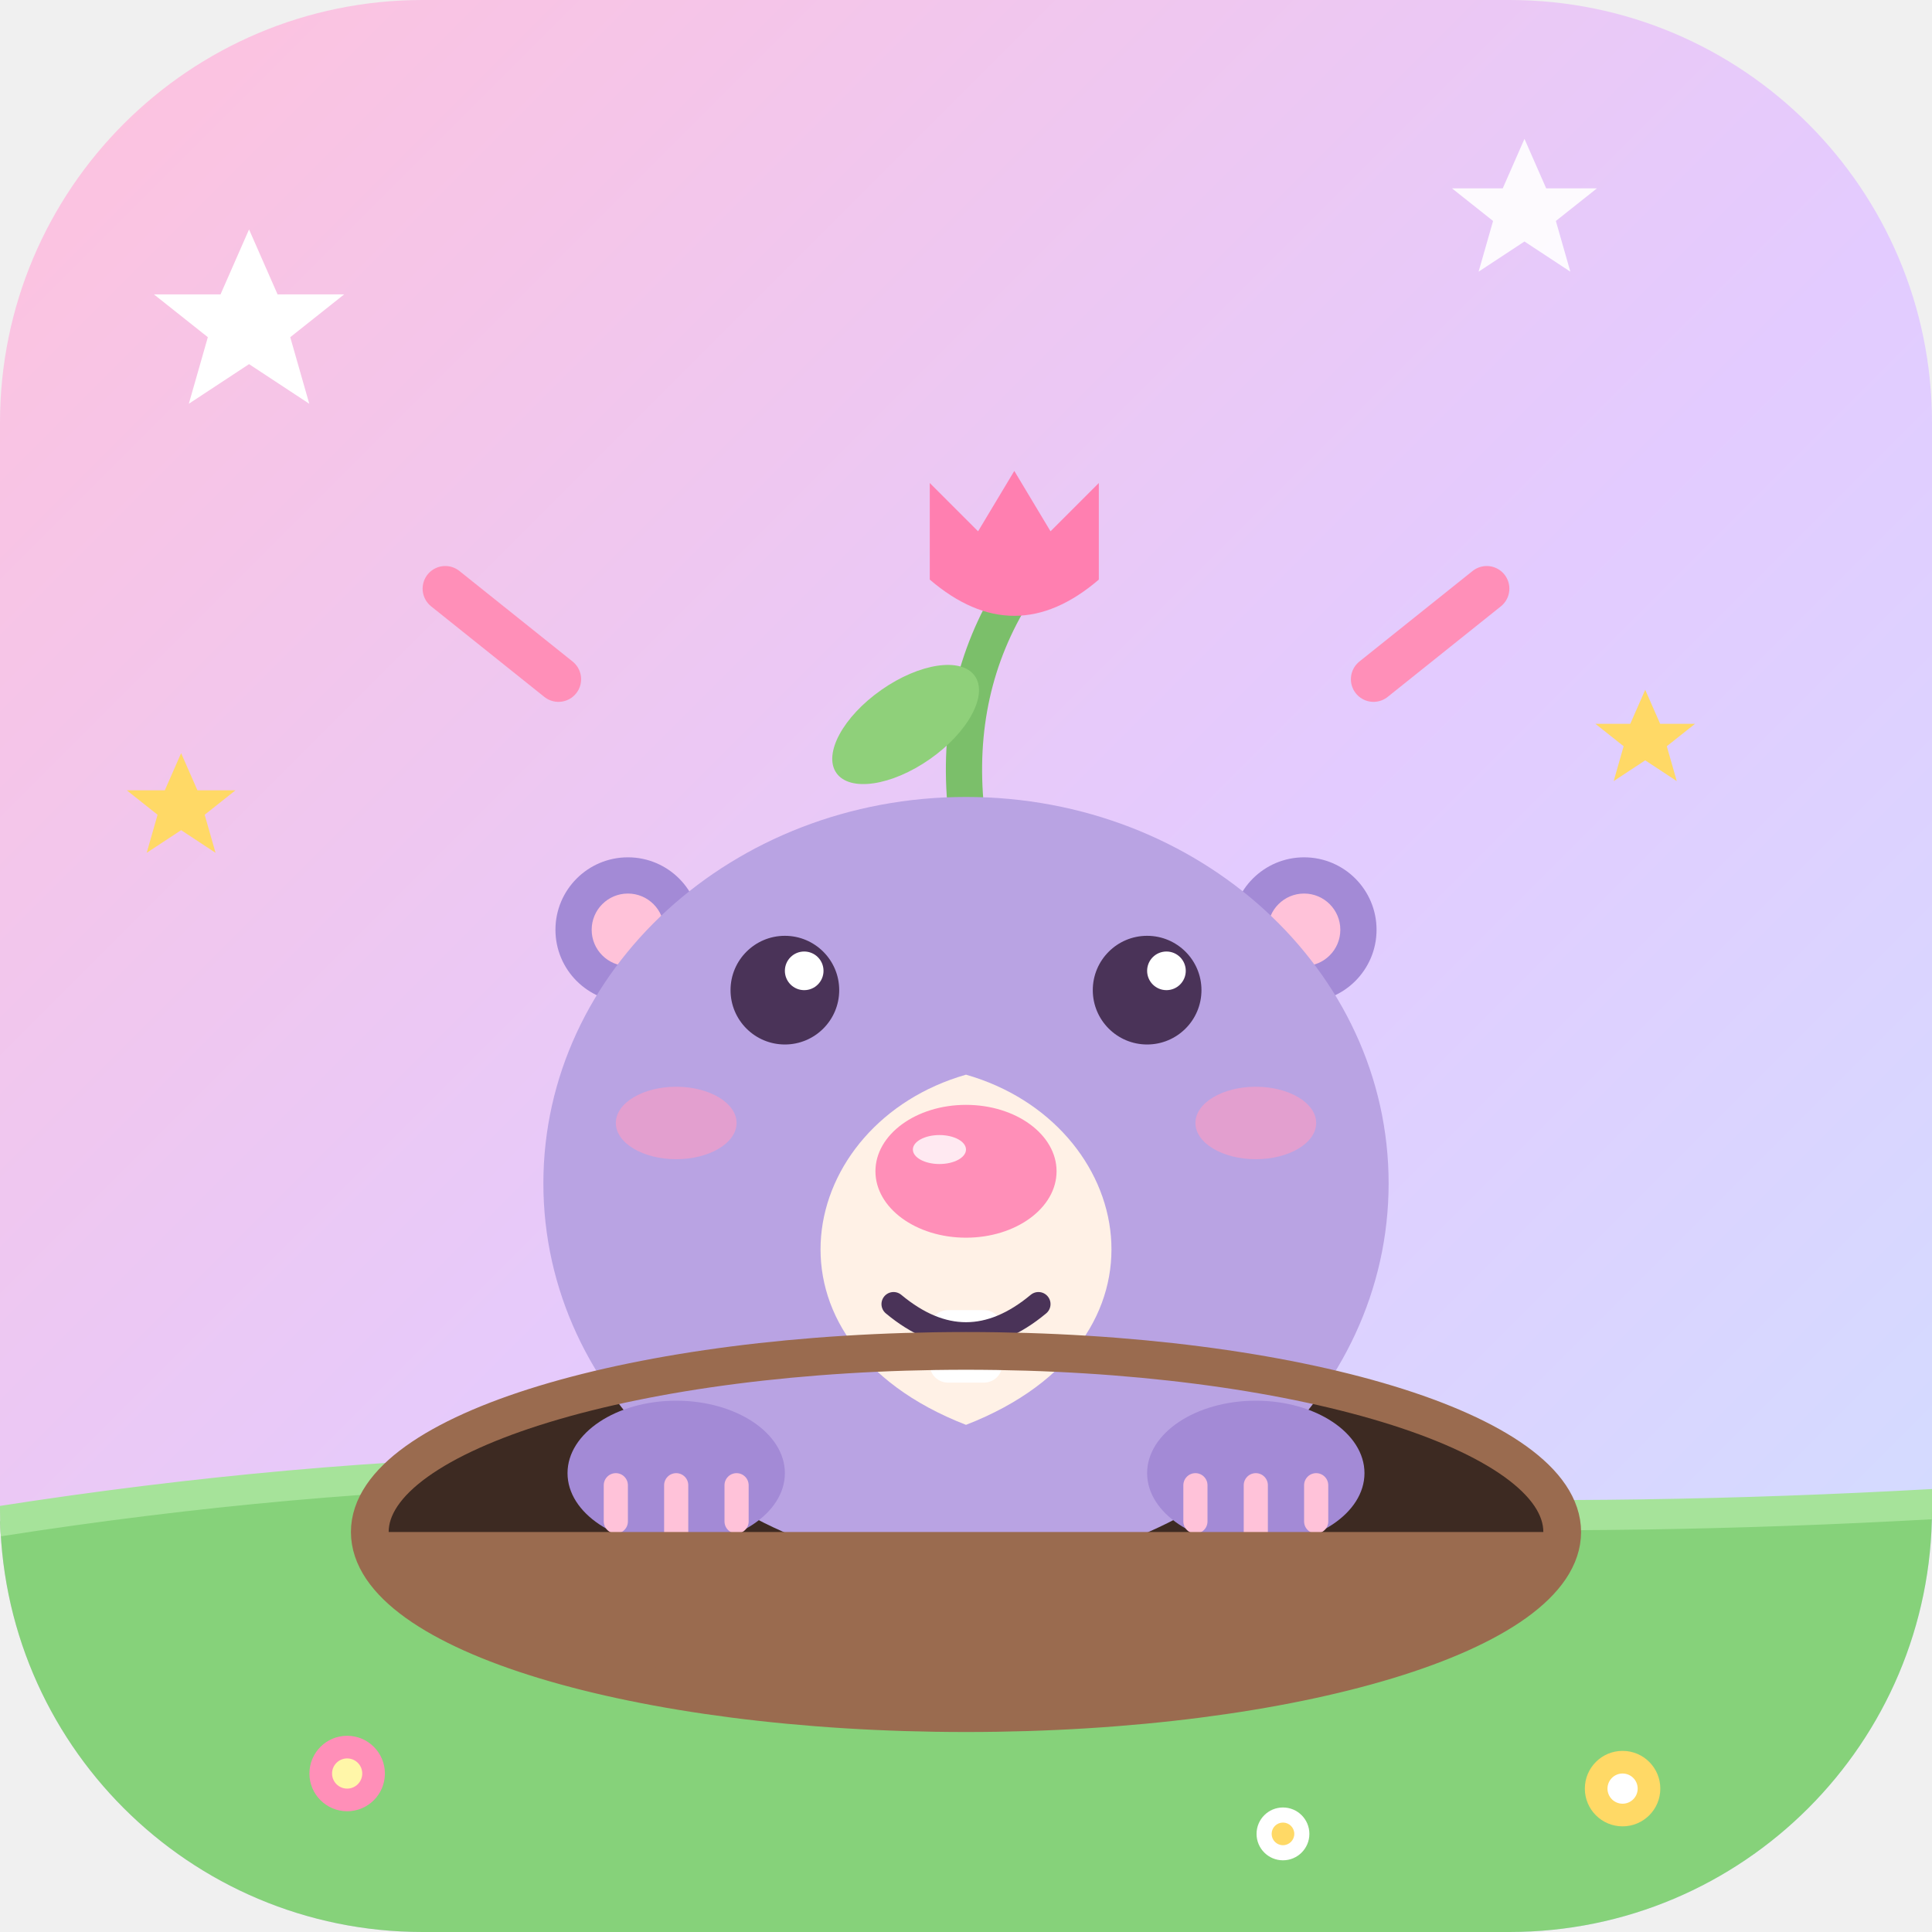
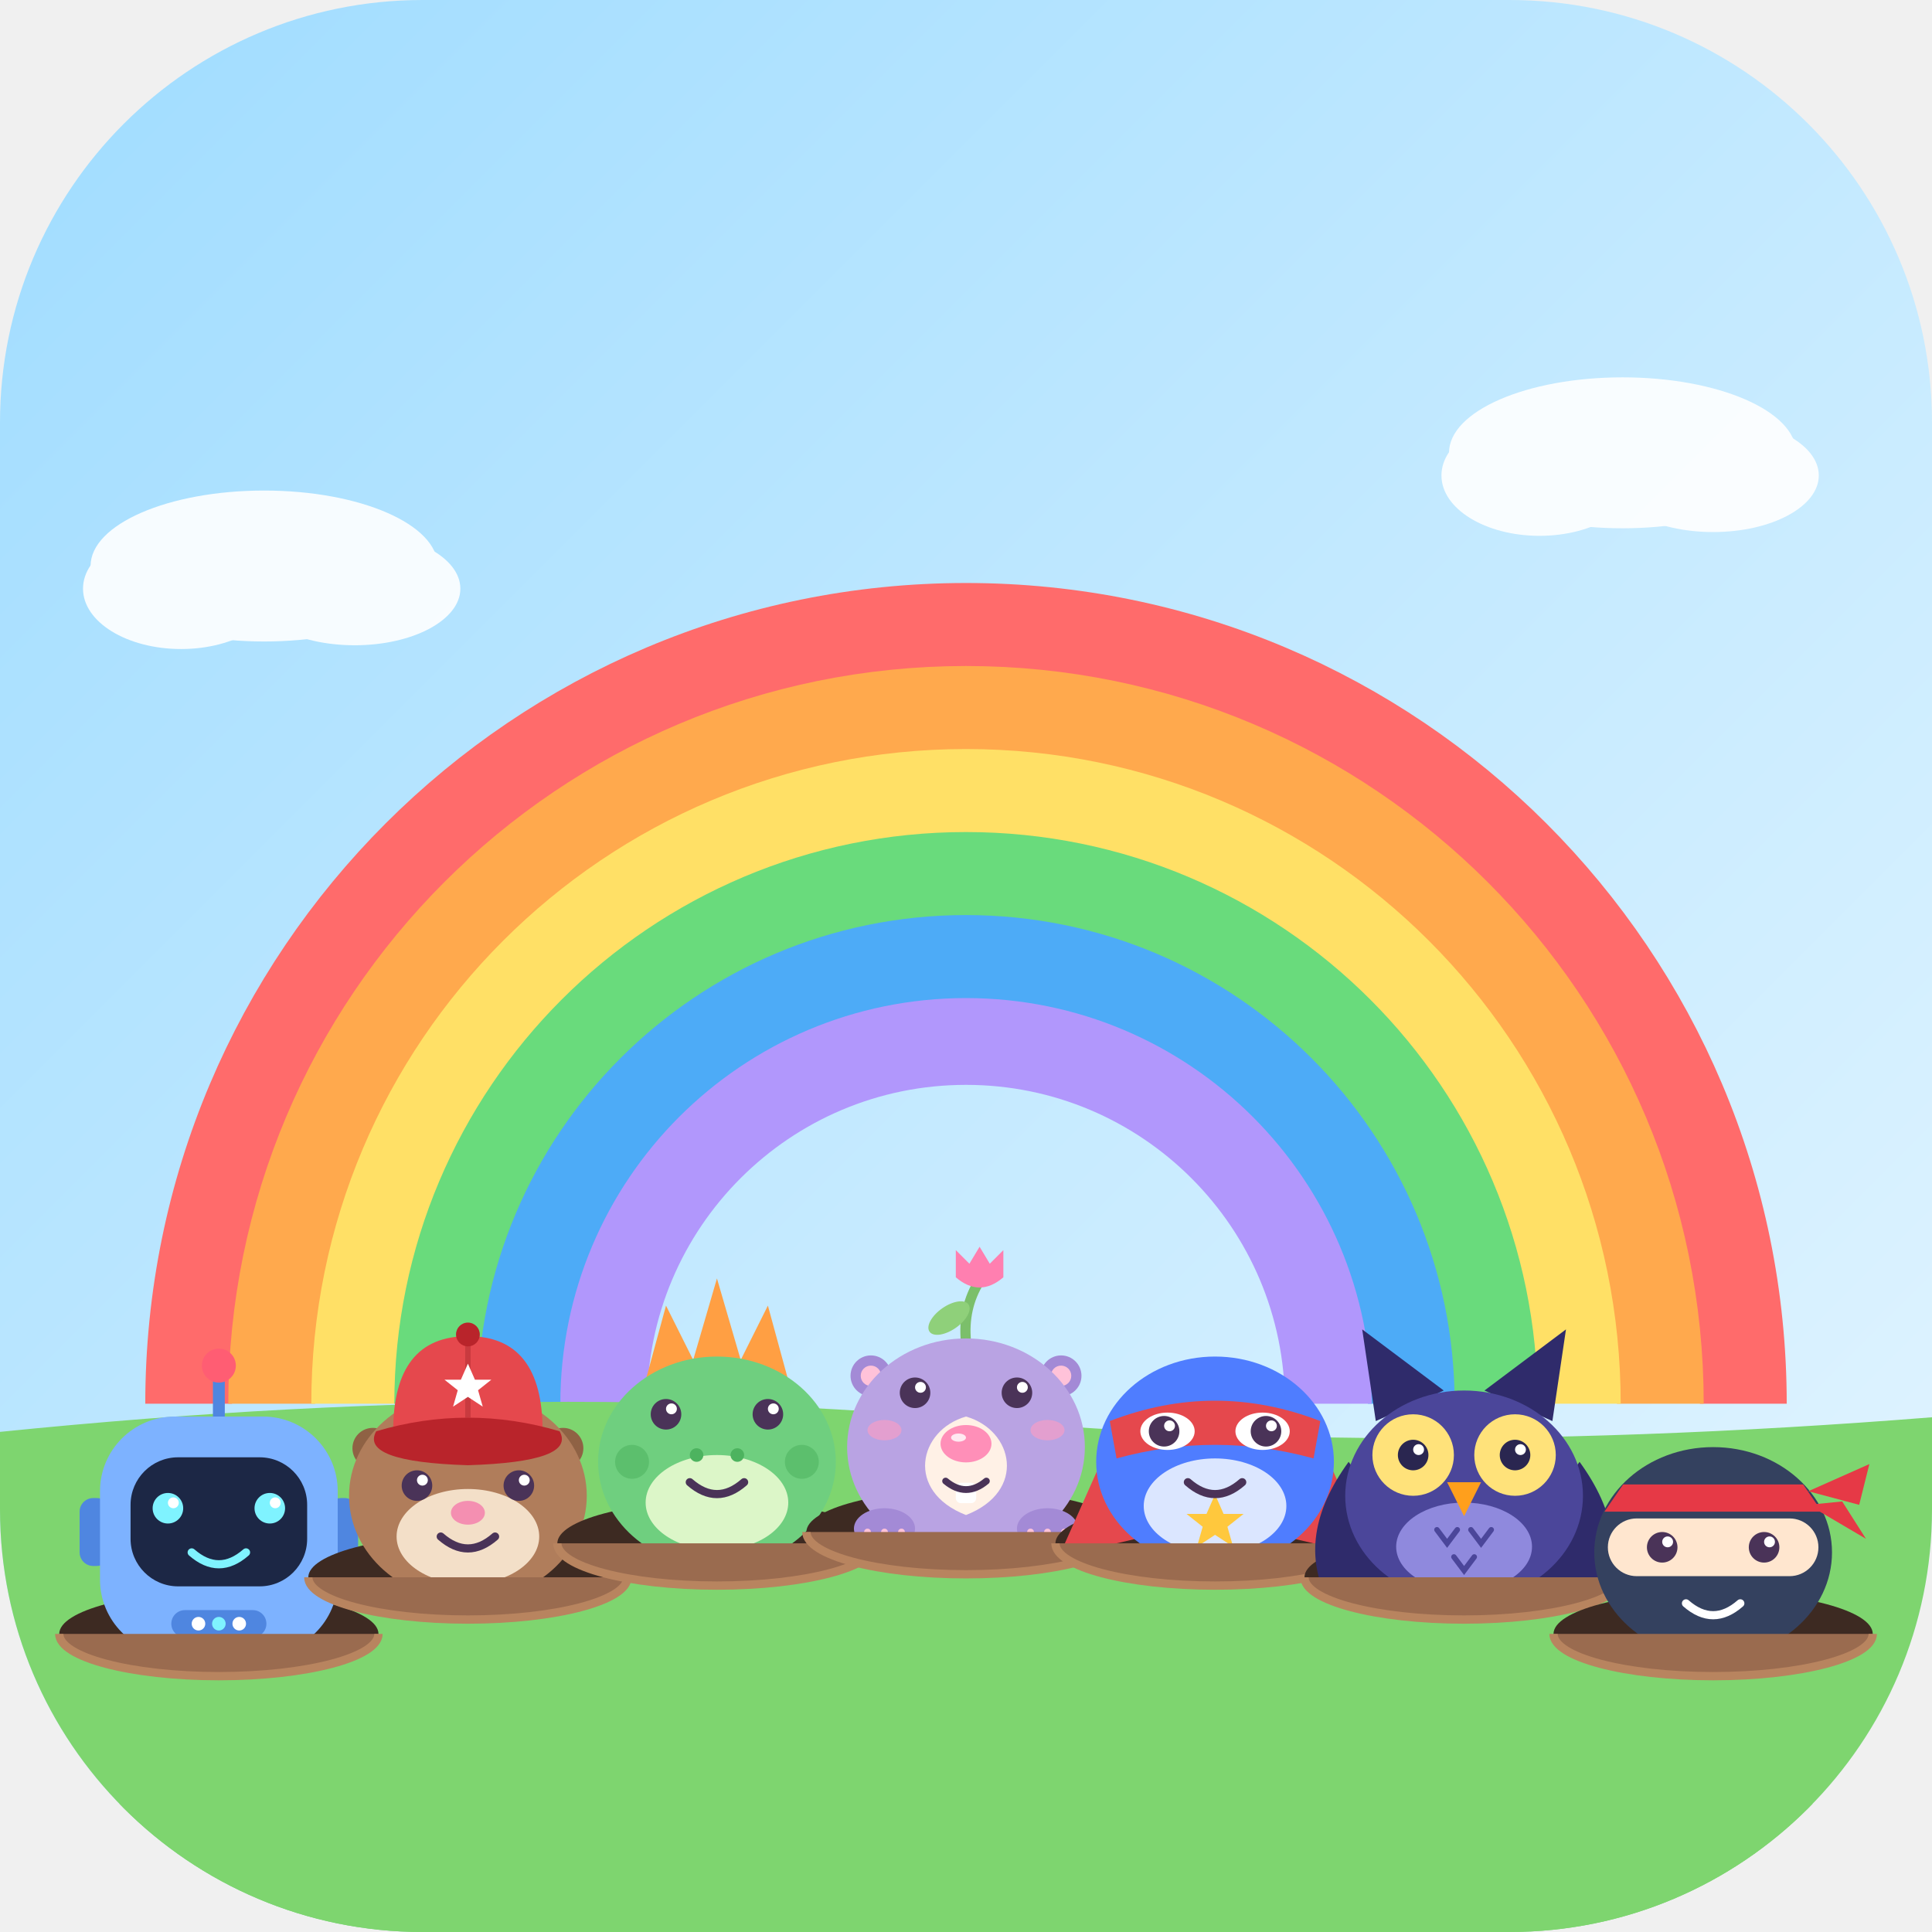
<svg xmlns="http://www.w3.org/2000/svg" viewBox="0 0 512 512">
  <defs>
-     <linearGradient id="bga" x1="0" y1="0" x2="1" y2="1">
-       <stop offset="0" stop-color="#ffc2dc" />
-       <stop offset=".55" stop-color="#e3cbff" />
-       <stop offset="1" stop-color="#cfe0ff" />
+     <linearGradient id="gB" x1="0" y1="0" x2="1" y2="1">
+       <stop offset="0" stop-color="#9fdcff" />
+       <stop offset="1" stop-color="#e6f6ff" />
    </linearGradient>
-     <clipPath id="cpa">
+     <clipPath id="cB">
      <rect width="512" height="512" rx="112" />
    </clipPath>
  </defs>
-   <rect width="512" height="512" rx="112" fill="url(#bga)" />
-   <g clip-path="url(#cpa)">
+   <rect width="512" height="512" rx="112" fill="url(#gB)" />
+   <g clip-path="url(#cB)">
    <g transform="translate(256 256) scale(1.0) translate(-256 -256)">
-       <path transform="translate(66 86) scale(4.2)" d="M0-6L1.8-1.9 6-1.9 2.6.8 3.8 5 0 2.5-3.8 5-2.6.8-6-1.9-1.8-1.9Z" fill="#fff" />
-       <path transform="translate(404 56) scale(3.2)" d="M0-6L1.8-1.9 6-1.9 2.6.8 3.8 5 0 2.5-3.8 5-2.6.8-6-1.9-1.8-1.9Z" fill="#fff" opacity=".9" />
-       <path transform="translate(436 196) scale(2.2)" d="M0-6L1.8-1.9 6-1.9 2.6.8 3.8 5 0 2.5-3.8 5-2.6.8-6-1.9-1.8-1.9Z" fill="#ffd966" />
-       <path transform="translate(48 214) scale(2.4)" d="M0-6L1.8-1.9 6-1.9 2.6.8 3.8 5 0 2.5-3.8 5-2.6.8-6-1.9-1.8-1.9Z" fill="#ffd966" />
-       <g stroke="#ff8fb8" stroke-width="12" stroke-linecap="round">
-         <path d="M118 156L148 180" />
-         <path d="M394 156L364 180" />
+       <path d="M50 372A206 206 0 0 1 462 372" fill="none" stroke="#ff6b6b" stroke-width="23" />
+       <path d="M72 372A184 184 0 0 1 440 372" fill="none" stroke="#ffa94d" stroke-width="23" />
+       <path d="M94 372A162 162 0 0 1 418 372" fill="none" stroke="#ffe066" stroke-width="23" />
+       <path d="M116 372A140 140 0 0 1 396 372" fill="none" stroke="#69db7c" stroke-width="23" />
+       <path d="M138 372A118 118 0 0 1 374 372" fill="none" stroke="#4dabf7" stroke-width="23" />
+       <path d="M160 372A96 96 0 0 1 352 372" fill="none" stroke="#b197fc" stroke-width="23" />
+       <g fill="#fff" opacity=".9">
+         <ellipse cx="70" cy="150" rx="46" ry="20" />
+         <ellipse cx="48" cy="156" rx="26" ry="16" />
+         <ellipse cx="94" cy="156" rx="28" ry="15" />
      </g>
-       <path d="M-400 410H-40Q120 380 256 394T552 396H912V1100H-400Z" fill="#86d27a" />
-       <path d="M-40 410Q120 380 256 394T552 396" fill="none" stroke="#a6e39a" stroke-width="8" stroke-linecap="round" />
-       <ellipse cx="256" cy="406" rx="158" ry="48" fill="#3d2a22" />
-       <g transform="translate(96 112) scale(3.2)">
+       <g fill="#fff" opacity=".9">
+         <ellipse cx="430" cy="120" rx="46" ry="20" />
+         <ellipse cx="408" cy="126" rx="26" ry="16" />
+         <ellipse cx="454" cy="126" rx="28" ry="15" />
+       </g>
+       <path d="M-400 384H-40Q120 364 256 376T552 372H912V1100H-400Z" fill="#7ed56f" />
+       <ellipse cx="58" cy="433" rx="42.3" ry="11.2" fill="#3d2a22" />
+       <g transform="translate(13.0 353.8) scale(0.9)">
+         <path d="M50 25V12" stroke="#4f86e0" stroke-width="3.5" stroke-linecap="round" />
+         <circle cx="50" cy="9" r="5" fill="#ff5d73" />
+         <rect x="9" y="48" width="9" height="20" rx="4" fill="#4f86e0" />
+         <rect x="82" y="48" width="9" height="20" rx="4" fill="#4f86e0" />
+         <rect x="15" y="24" width="70" height="70" rx="22" fill="#7db2ff" />
+         <rect x="24" y="36" width="52" height="38" rx="14" fill="#1c2745" />
+         <circle cx="35" cy="51" r="4.5" fill="#7ff3ff" />
+         <circle cx="65" cy="51" r="4.5" fill="#7ff3ff" />
+         <circle cx="36.6" cy="49.4" r="1.6" fill="#fff" />
+         <circle cx="66.6" cy="49.4" r="1.6" fill="#fff" />
+         <path d="M42 64q8 7 16 0" stroke="#7ff3ff" stroke-width="2.4" fill="none" stroke-linecap="round" />
+         <rect x="36" y="81" width="28" height="8" rx="4" fill="#4f86e0" />
+         <circle cx="44" cy="85" r="2" fill="#fff" />
+         <circle cx="50" cy="85" r="2" fill="#7ff3ff" />
+         <circle cx="56" cy="85" r="2" fill="#fff" />
+       </g>
+       <path d="M15.7 433A42.3 11.2 0 0 0 100.3 433Z" fill="#9a6b4f" />
+       <path d="M15.7 433A42.3 11.2 0 0 0 100.3 433" fill="none" stroke="#b8845f" stroke-width="2.2" />
+       <ellipse cx="124" cy="418" rx="42.3" ry="11.2" fill="#3d2a22" />
+       <g transform="translate(79.0 338.8) scale(0.9)">
+         <circle cx="22" cy="50" r="6" fill="#8f6244" />
+         <circle cx="78" cy="50" r="6" fill="#8f6244" />
+         <ellipse cx="50" cy="64" rx="35" ry="31" fill="#b07d5b" />
+         <ellipse cx="50" cy="76" rx="21" ry="14" fill="#f3dfc8" />
+         <path d="M28 45Q28 17 50 17Q72 17 72 45Z" fill="#e5484d" />
+         <path d="M50 18V41" stroke="#c93a3f" stroke-width="1.6" />
+         <circle cx="50" cy="16.5" r="3.5" fill="#b9242b" />
+         <path transform="translate(50 32) scale(1.15)" d="M0-6L1.8-1.9 6-1.9 2.6.8 3.8 5 0 2.5-3.8 5-2.6.8-6-1.9-1.8-1.9Z" fill="#fff" />
+         <path d="M23 45Q50 37 77 45Q82 54 50 55Q18 54 23 45Z" fill="#b9242b" />
+         <circle cx="35" cy="61" r="4.5" fill="#4a3358" />
+         <circle cx="65" cy="61" r="4.5" fill="#4a3358" />
+         <circle cx="36.6" cy="59.4" r="1.6" fill="#fff" />
+         <circle cx="66.6" cy="59.4" r="1.6" fill="#fff" />
+         <ellipse cx="50" cy="69" rx="5" ry="3.5" fill="#f48fb1" />
+         <path d="M42 76q8 7 16 0" stroke="#4a3358" stroke-width="2.4" fill="none" stroke-linecap="round" />
+       </g>
+       <path d="M81.7 418A42.3 11.2 0 0 0 166.3 418Z" fill="#9a6b4f" />
+       <path d="M81.7 418A42.3 11.2 0 0 0 166.3 418" fill="none" stroke="#b8845f" stroke-width="2.2" />
+       <ellipse cx="190" cy="409" rx="42.3" ry="11.2" fill="#3d2a22" />
+       <g transform="translate(145.0 329.8) scale(0.9)">
+         <path d="M29 40l6-22 8 16ZM43 34l7-24 7 24ZM57 34l8-16 6 22Z" fill="#ff9f43" />
+         <ellipse cx="50" cy="64" rx="35" ry="31" fill="#6fcf7f" />
+         <ellipse cx="50" cy="76" rx="21" ry="14" fill="#dcf6c8" />
+         <circle cx="25" cy="64" r="5" fill="#4db35f" opacity=".55" />
+         <circle cx="75" cy="64" r="5" fill="#4db35f" opacity=".55" />
+         <circle cx="35" cy="50" r="4.5" fill="#4a3358" />
+         <circle cx="65" cy="50" r="4.5" fill="#4a3358" />
+         <circle cx="36.6" cy="48.4" r="1.6" fill="#fff" />
+         <circle cx="66.6" cy="48.4" r="1.6" fill="#fff" />
+         <circle cx="44" cy="62" r="2" fill="#4db35f" />
+         <circle cx="56" cy="62" r="2" fill="#4db35f" />
+         <path d="M42 70q8 7 16 0" stroke="#4a3358" stroke-width="2.4" fill="none" stroke-linecap="round" />
+       </g>
+       <path d="M147.7 409A42.3 11.2 0 0 0 232.3 409Z" fill="#9a6b4f" />
+       <path d="M147.7 409A42.3 11.2 0 0 0 232.3 409" fill="none" stroke="#b8845f" stroke-width="2.2" />
+       <ellipse cx="256" cy="406" rx="42.3" ry="11.2" fill="#3d2a22" />
+       <g transform="translate(211.0 326.8) scale(0.9)">
        <path d="M50 32Q49 22 54 14" stroke="#7bbf6a" stroke-width="3" fill="none" stroke-linecap="round" />
        <ellipse cx="45" cy="25" rx="7" ry="3.5" transform="rotate(-35 45 25)" fill="#8fd07a" />
        <path d="M47 13V5l4 4 3-5 3 5 4-4v8Q54 19 47 13Z" fill="#ff7fb0" />
        <circle cx="22" cy="42" r="6" fill="#a38ad6" />
        <circle cx="78" cy="42" r="6" fill="#a38ad6" />
        <circle cx="22" cy="42" r="3" fill="#ffc2d9" />
        <circle cx="78" cy="42" r="3" fill="#ffc2d9" />
        <ellipse cx="50" cy="63" rx="35" ry="32" fill="#b9a3e3" />
        <path d="M50 54C64 58 68 76 50 83C32 76 36 58 50 54Z" fill="#fff1e6" />
        <ellipse cx="50" cy="62" rx="7.5" ry="5.5" fill="#ff8fb8" />
        <ellipse cx="47.8" cy="60.2" rx="2.2" ry="1.2" fill="#fff" opacity=".8" />
        <ellipse cx="26" cy="58" rx="5" ry="3" fill="#ff9cc2" opacity=".6" />
        <ellipse cx="74" cy="58" rx="5" ry="3" fill="#ff9cc2" opacity=".6" />
        <circle cx="35" cy="47" r="4.5" fill="#4a3358" />
        <circle cx="65" cy="47" r="4.5" fill="#4a3358" />
        <circle cx="36.6" cy="45.4" r="1.6" fill="#fff" />
        <circle cx="66.6" cy="45.4" r="1.6" fill="#fff" />
        <rect x="47" y="73.5" width="6" height="6" rx="1.5" fill="#fff" />
        <path d="M44 73q6 5 12 0" stroke="#4a3358" stroke-width="2" fill="none" stroke-linecap="round" />
        <ellipse cx="26" cy="87" rx="9" ry="6" fill="#a38ad6" />
        <ellipse cx="74" cy="87" rx="9" ry="6" fill="#a38ad6" />
        <path d="M21 91v-3M26 92v-4M31 91v-3M69 91v-3M74 92v-4M79 91v-3" stroke="#ffc2d9" stroke-width="2" stroke-linecap="round" />
      </g>
-       <path d="M98 406A158 48 0 0 0 414 406Z" fill="#9a6b4f" />
-       <path d="M98 406A158 48 0 0 0 414 406" fill="none" stroke="#b8845f" stroke-width="6" />
-       <ellipse cx="256" cy="406" rx="158" ry="48" fill="none" stroke="#9a6b4f" stroke-width="10" />
-       <circle cx="92" cy="470" r="10" fill="#ff8fb8" />
-       <circle cx="92" cy="470" r="4" fill="#fff6a8" />
-       <circle cx="430" cy="474" r="10" fill="#ffd966" />
-       <circle cx="430" cy="474" r="4" fill="#fff" />
-       <circle cx="340" cy="486" r="7" fill="#fff" />
-       <circle cx="340" cy="486" r="3" fill="#ffd966" />
+       <path d="M213.7 406A42.3 11.2 0 0 0 298.3 406Z" fill="#9a6b4f" />
+       <path d="M213.7 406A42.3 11.2 0 0 0 298.3 406" fill="none" stroke="#b8845f" stroke-width="2.2" />
+       <ellipse cx="322" cy="409" rx="42.3" ry="11.2" fill="#3d2a22" />
+       <g transform="translate(277.0 329.8) scale(0.9)">
+         <path d="M20 56L4 92L38 84Z" fill="#e5484d" />
+         <path d="M80 56L96 92L62 84Z" fill="#e5484d" />
+         <ellipse cx="50" cy="64" rx="35" ry="31" fill="#4f7dff" />
+         <ellipse cx="50" cy="77" rx="21" ry="14" fill="#dbe6ff" />
+         <path transform="translate(50 82) scale(1.4)" d="M0-6L1.8-1.9 6-1.9 2.6.8 3.8 5 0 2.5-3.8 5-2.6.8-6-1.9-1.8-1.9Z" fill="#ffc83d" />
+         <path d="M19 52Q50 40 81 52L79 63Q50 55 21 63Z" fill="#e5484d" />
+         <ellipse cx="36" cy="55" rx="8" ry="5.5" fill="#fff" />
+         <ellipse cx="64" cy="55" rx="8" ry="5.5" fill="#fff" />
+         <circle cx="35" cy="55" r="4.5" fill="#4a3358" />
+         <circle cx="65" cy="55" r="4.5" fill="#4a3358" />
+         <circle cx="36.6" cy="53.4" r="1.6" fill="#fff" />
+         <circle cx="66.6" cy="53.4" r="1.6" fill="#fff" />
+         <path d="M42 70q8 7 16 0" stroke="#4a3358" stroke-width="2.4" fill="none" stroke-linecap="round" />
+       </g>
+       <path d="M279.7 409A42.3 11.2 0 0 0 364.3 409Z" fill="#9a6b4f" />
+       <path d="M279.7 409A42.3 11.2 0 0 0 364.3 409" fill="none" stroke="#b8845f" stroke-width="2.2" />
+       <ellipse cx="388" cy="418" rx="42.3" ry="11.2" fill="#3d2a22" />
+       <g transform="translate(343.0 338.8) scale(0.9)">
+         <path d="M16 54Q0 76 10 95L38 84Z" fill="#2f2b6b" />
+         <path d="M84 54Q100 76 90 95L62 84Z" fill="#2f2b6b" />
+         <path d="M24 42L20 15L44 33ZM76 42L80 15L56 33Z" fill="#2f2b6b" />
+         <ellipse cx="50" cy="64" rx="35" ry="31" fill="#4b469a" />
+         <ellipse cx="50" cy="79" rx="20" ry="13" fill="#8f89dd" />
+         <path d="M42 74l3 4 3-4M52 74l3 4 3-4M47 82l3 4 3-4" stroke="#4b469a" stroke-width="1.6" fill="none" stroke-linecap="round" />
+         <circle cx="35" cy="52" r="12" fill="#ffe27a" />
+         <circle cx="65" cy="52" r="12" fill="#ffe27a" />
+         <circle cx="35" cy="52" r="4.5" fill="#2a2650" />
+         <circle cx="65" cy="52" r="4.5" fill="#2a2650" />
+         <circle cx="36.6" cy="50.4" r="1.6" fill="#fff" />
+         <circle cx="66.6" cy="50.4" r="1.6" fill="#fff" />
+         <path d="M45 60L55 60L50 70Z" fill="#ff9f1c" />
+       </g>
+       <path d="M345.7 418A42.3 11.2 0 0 0 430.3 418Z" fill="#9a6b4f" />
+       <path d="M345.7 418A42.3 11.2 0 0 0 430.3 418" fill="none" stroke="#b8845f" stroke-width="2.2" />
+       <ellipse cx="454" cy="433" rx="42.3" ry="11.2" fill="#3d2a22" />
+       <g transform="translate(409.0 353.8) scale(0.9)">
+         <ellipse cx="50" cy="64" rx="35" ry="31" fill="#34415f" />
+         <path d="M23.5 44H76.5L82 52H18Z" fill="#e63946" />
+         <path d="M78 46L96 38L93 50ZM78 50L95 60L88 49Z" fill="#e63946" />
+         <rect x="19" y="54" width="62" height="17" rx="8.5" fill="#ffe6cf" />
+         <circle cx="35" cy="62.5" r="4.5" fill="#4a3358" />
+         <circle cx="65" cy="62.5" r="4.5" fill="#4a3358" />
+         <circle cx="36.6" cy="60.9" r="1.6" fill="#fff" />
+         <circle cx="66.6" cy="60.9" r="1.6" fill="#fff" />
+         <path d="M42 79q8 7 16 0" stroke="#fff" stroke-width="2.4" fill="none" stroke-linecap="round" />
+       </g>
+       <path d="M411.7 433A42.3 11.2 0 0 0 496.3 433Z" fill="#9a6b4f" />
+       <path d="M411.7 433A42.3 11.2 0 0 0 496.3 433" fill="none" stroke="#b8845f" stroke-width="2.2" />
+       <path d="M-400 478H912V1100H-400Z" fill="#7ed56f" />
    </g>
  </g>
</svg>
